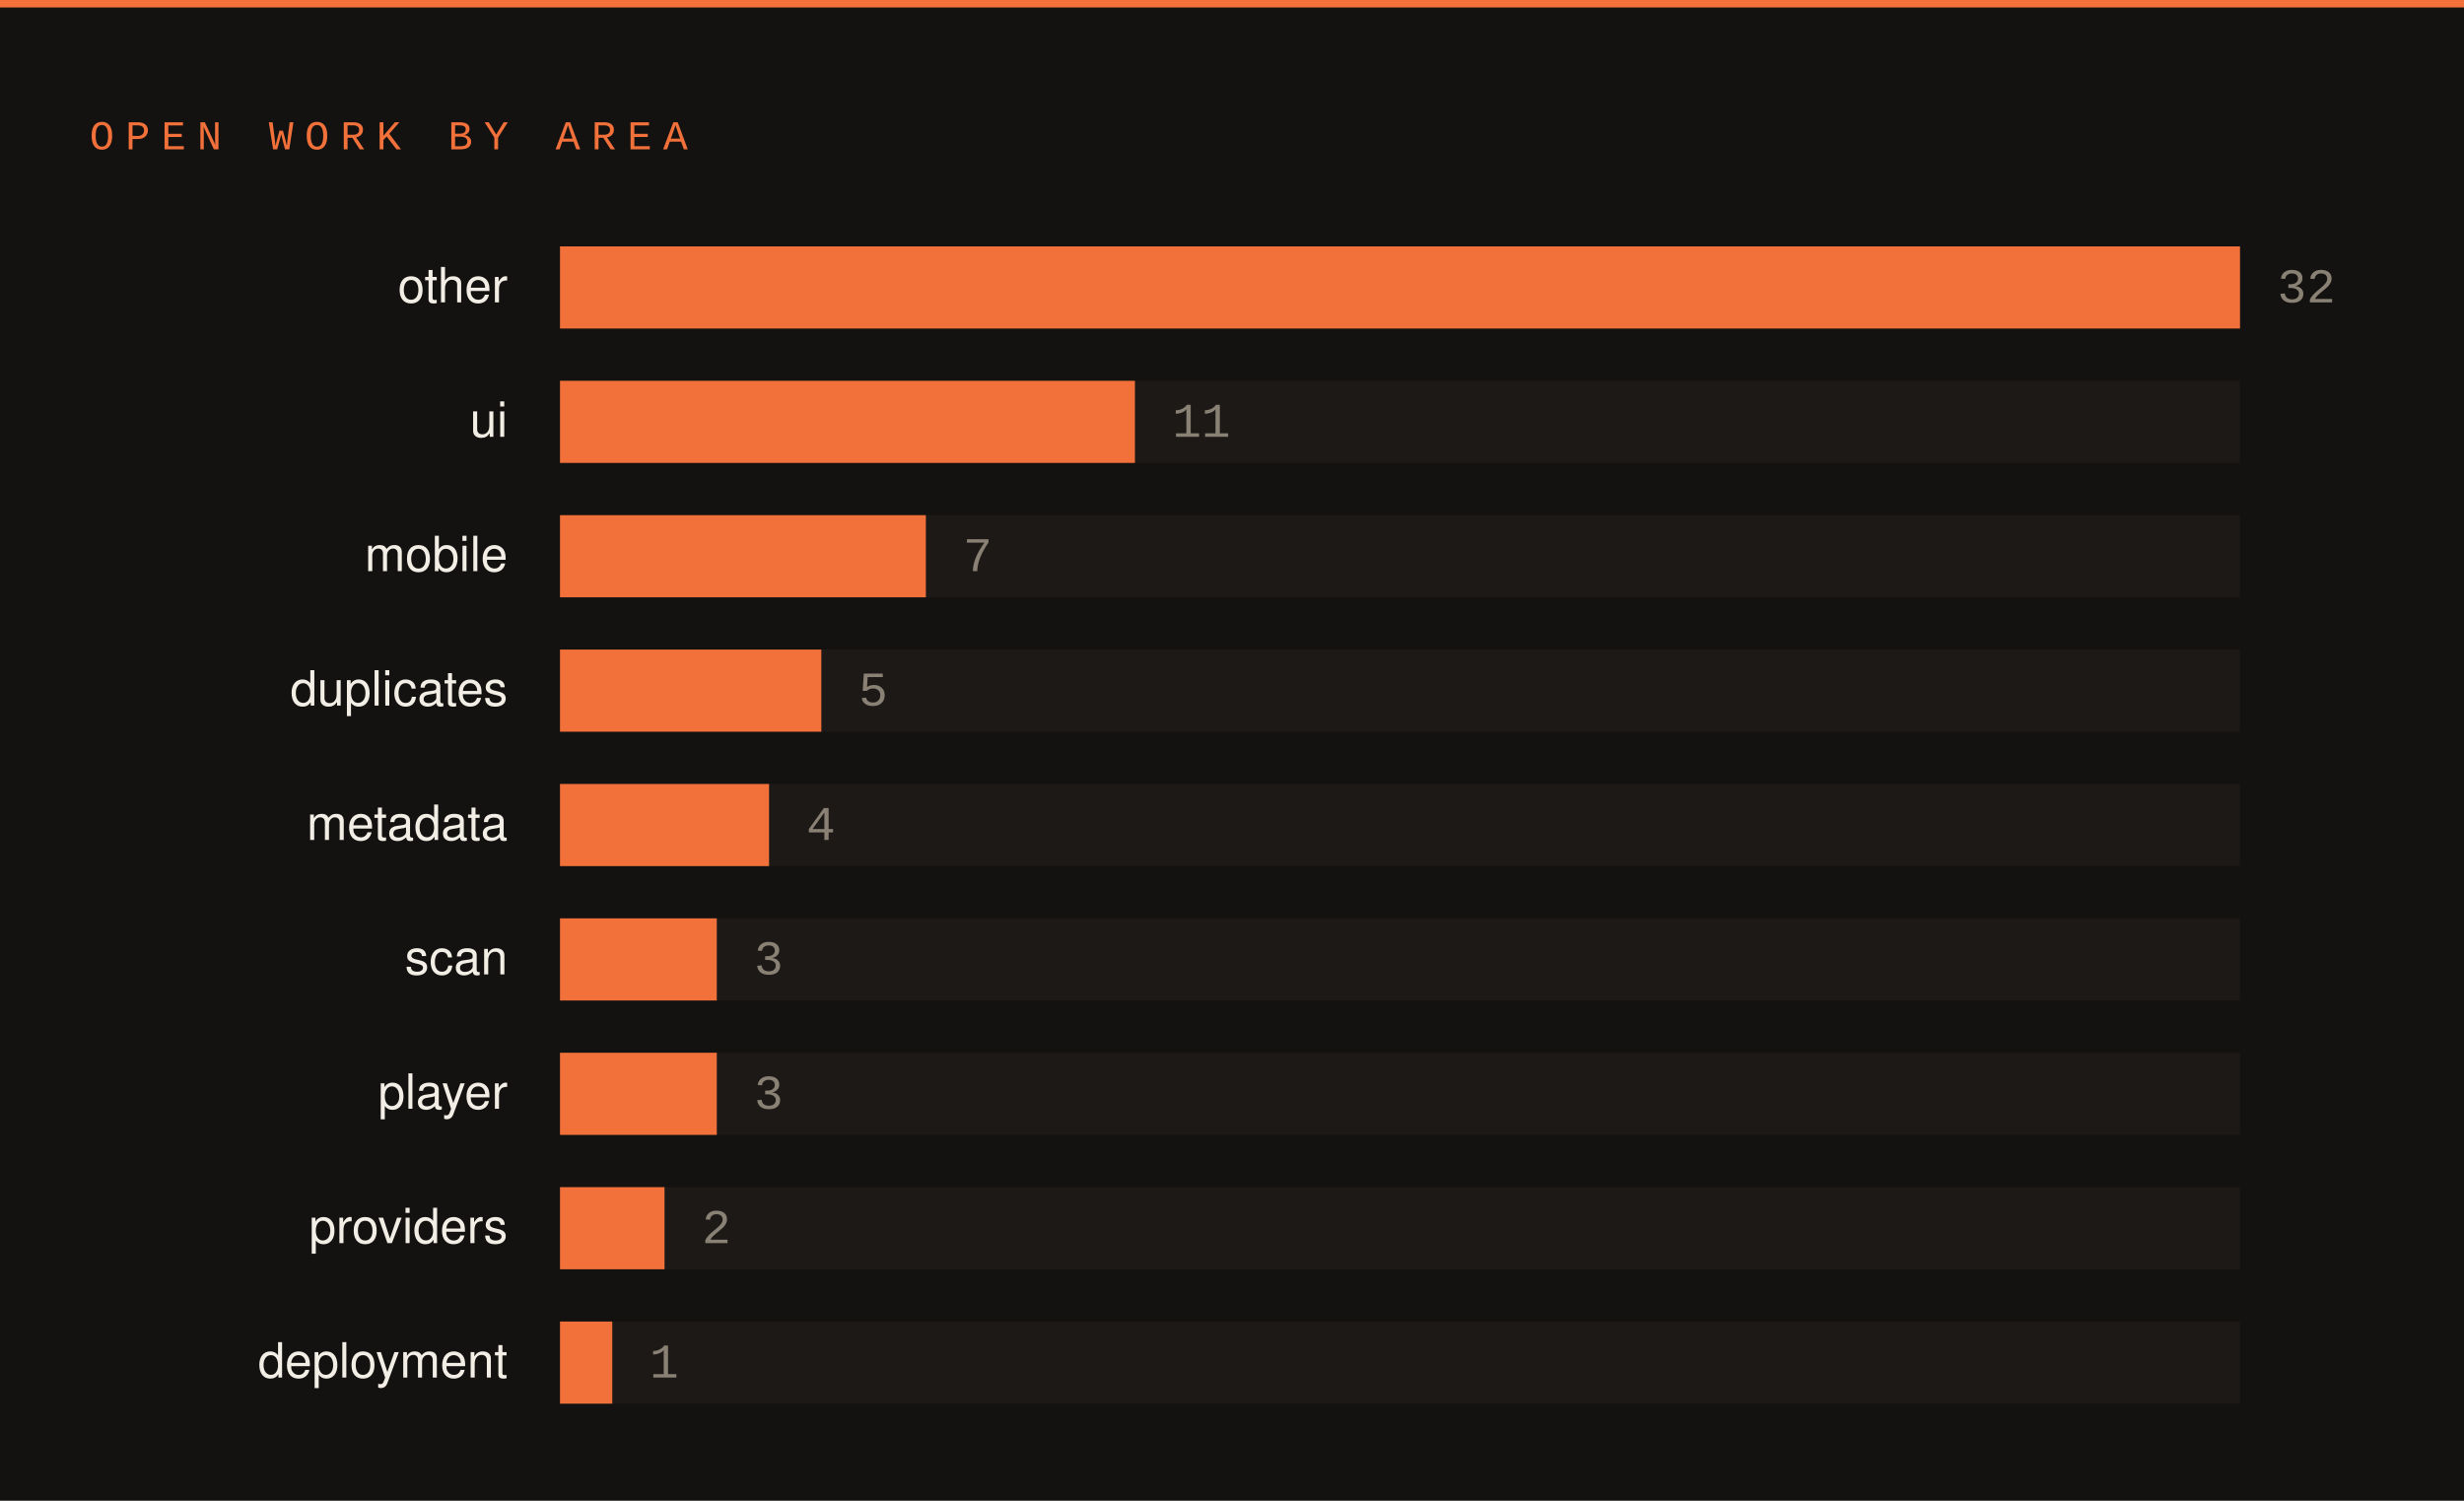
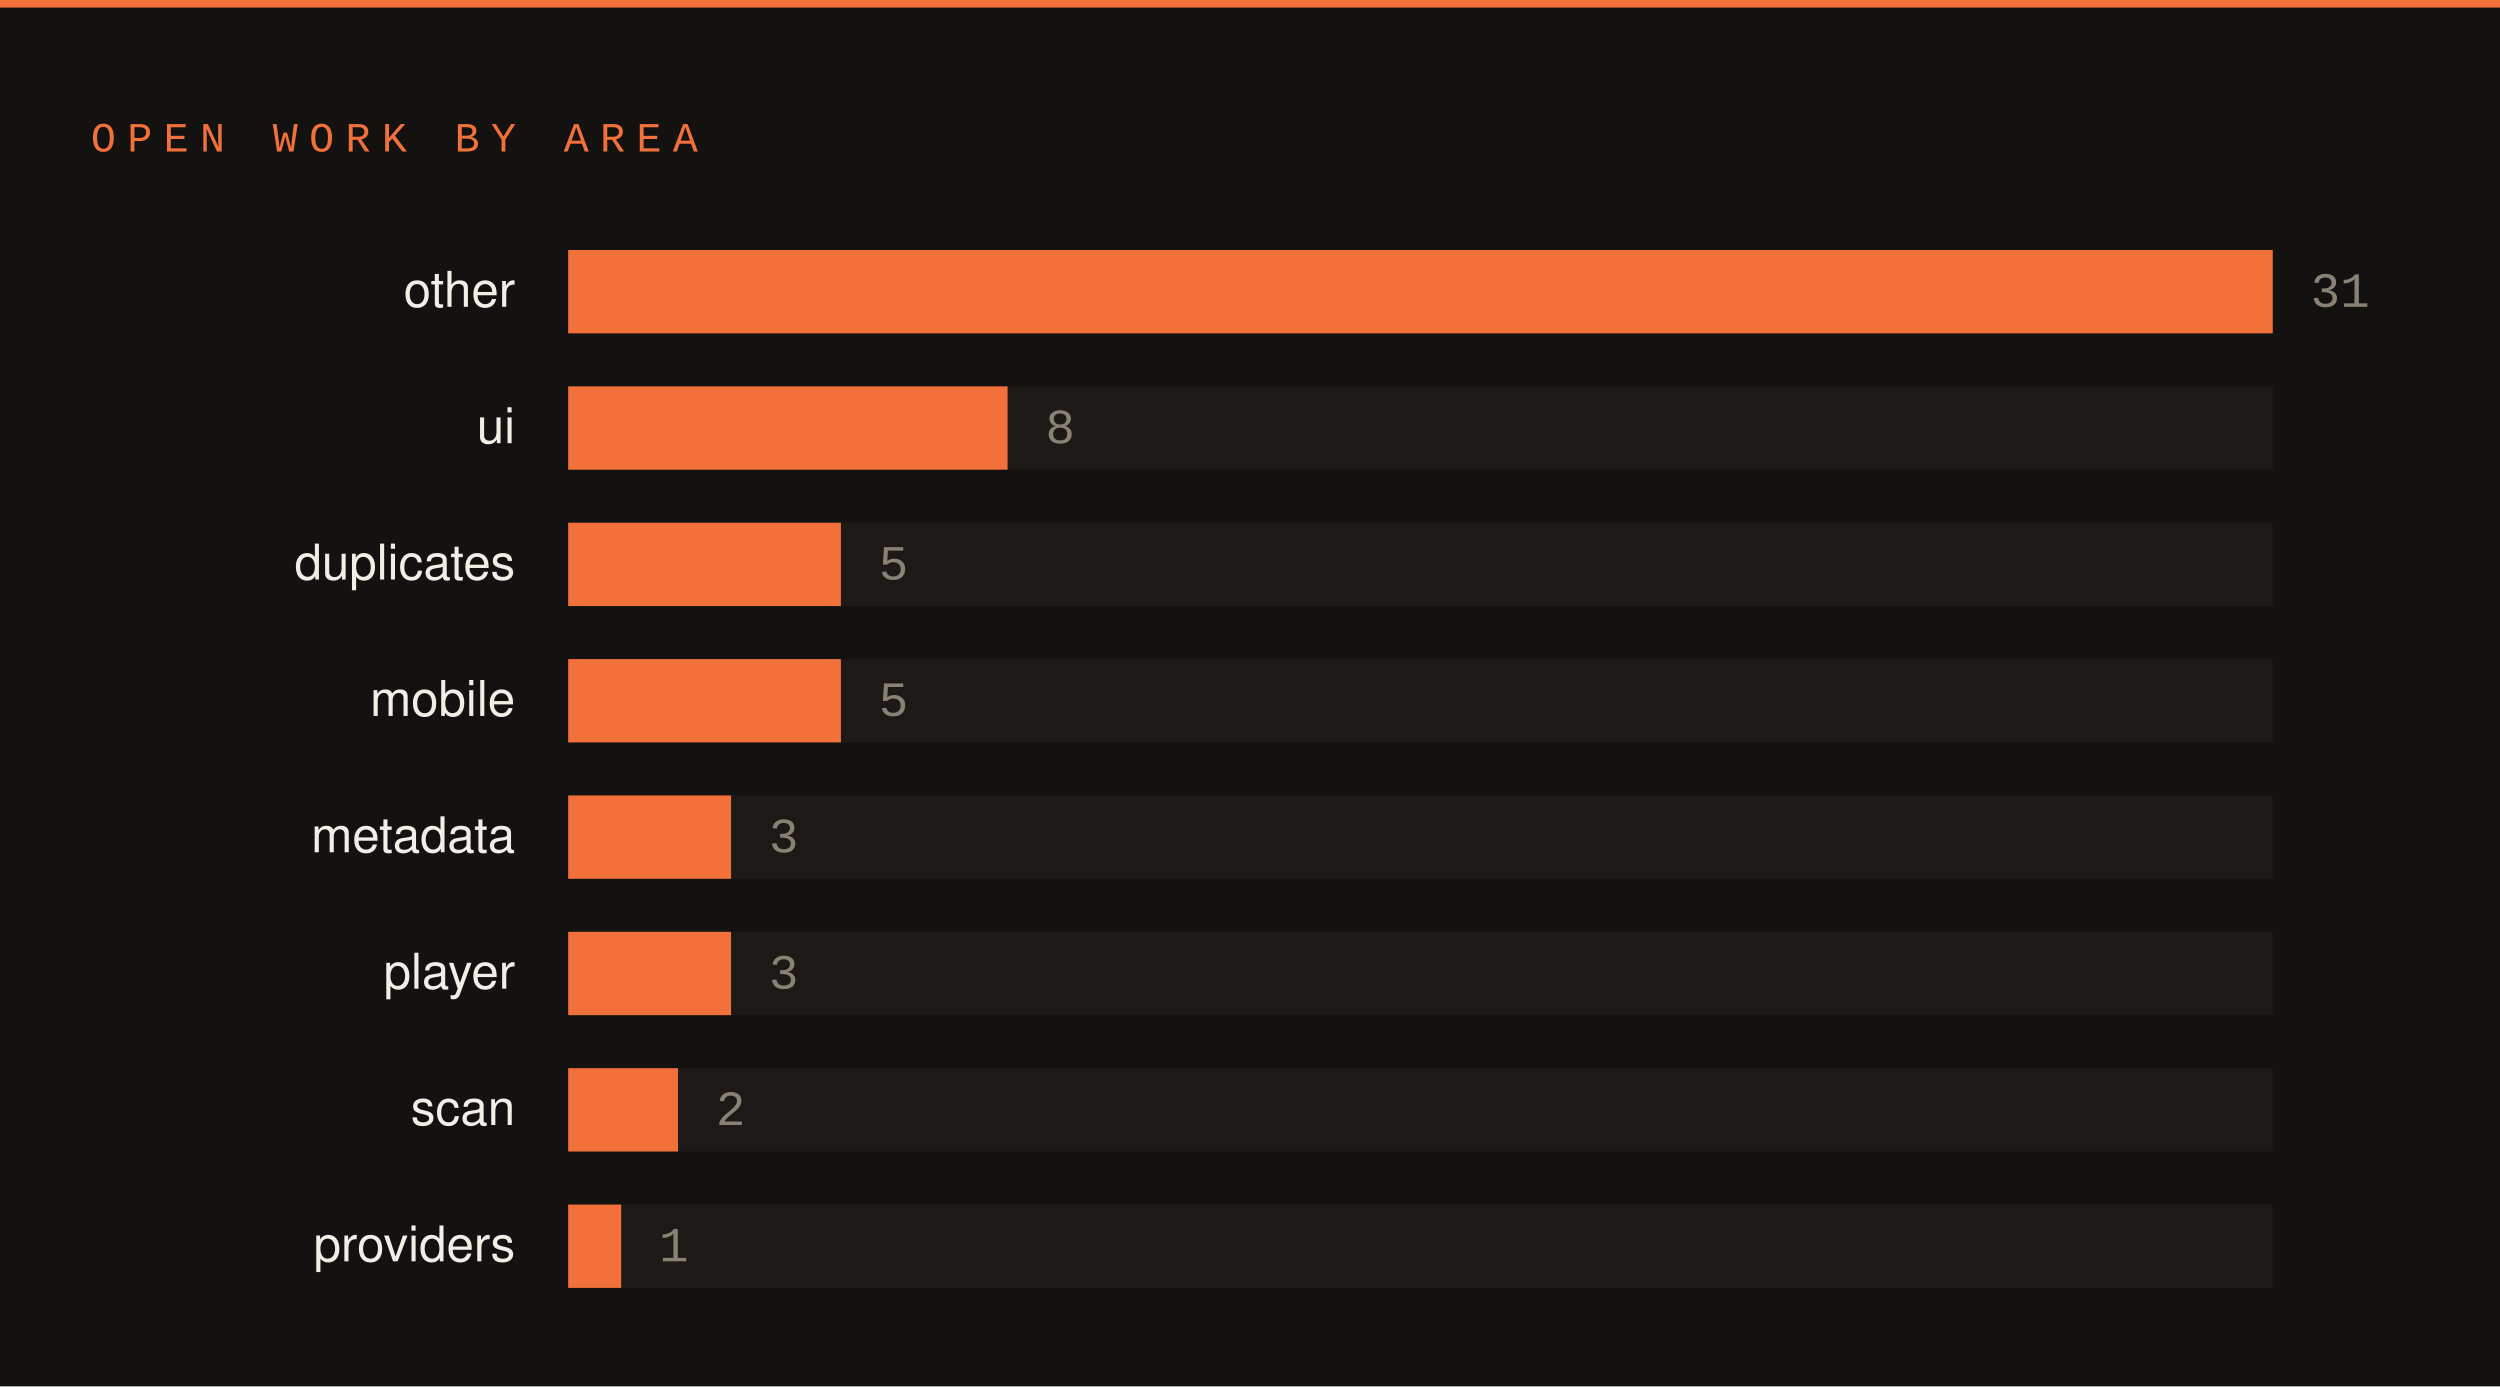
- <svg xmlns="http://www.w3.org/2000/svg" width="660" height="402" viewBox="0 0 660 402">
-   <rect width="660" height="402" fill="#141210" />
+ <svg xmlns="http://www.w3.org/2000/svg" width="660" height="366" viewBox="0 0 660 366">
+   <rect width="660" height="366" fill="#141210" />
  <rect x="0" y="0" width="660" height="2" fill="#f2703a" />
  <text x="24" y="40" font-family="SFMono-Regular,Consolas,Liberation Mono,monospace" font-size="11" letter-spacing="3" fill="#f2703a">OPEN WORK BY AREA</text>
  <text x="136" y="81" font-family="-apple-system,Segoe UI,Helvetica,Arial,sans-serif" font-size="13" fill="#f2ede5" text-anchor="end">other</text>
  <rect x="150" y="66" width="450" height="22" fill="#1c1917" />
  <rect x="150" y="66" width="450" height="22" fill="#f2703a" />
-   <text x="610" y="81" font-family="SFMono-Regular,Consolas,Liberation Mono,monospace" font-size="13" fill="#8a8175">32</text>
+   <text x="610" y="81" font-family="SFMono-Regular,Consolas,Liberation Mono,monospace" font-size="13" fill="#8a8175">31</text>
  <text x="136" y="117" font-family="-apple-system,Segoe UI,Helvetica,Arial,sans-serif" font-size="13" fill="#f2ede5" text-anchor="end">ui</text>
  <rect x="150" y="102" width="450" height="22" fill="#1c1917" />
-   <rect x="150" y="102" width="154" height="22" fill="#f2703a" />
-   <text x="314" y="117" font-family="SFMono-Regular,Consolas,Liberation Mono,monospace" font-size="13" fill="#8a8175">11</text>
-   <text x="136" y="153" font-family="-apple-system,Segoe UI,Helvetica,Arial,sans-serif" font-size="13" fill="#f2ede5" text-anchor="end">mobile</text>
+   <rect x="150" y="102" width="116" height="22" fill="#f2703a" />
+   <text x="276" y="117" font-family="SFMono-Regular,Consolas,Liberation Mono,monospace" font-size="13" fill="#8a8175">8</text>
+   <text x="136" y="153" font-family="-apple-system,Segoe UI,Helvetica,Arial,sans-serif" font-size="13" fill="#f2ede5" text-anchor="end">duplicates</text>
  <rect x="150" y="138" width="450" height="22" fill="#1c1917" />
-   <rect x="150" y="138" width="98" height="22" fill="#f2703a" />
-   <text x="258" y="153" font-family="SFMono-Regular,Consolas,Liberation Mono,monospace" font-size="13" fill="#8a8175">7</text>
-   <text x="136" y="189" font-family="-apple-system,Segoe UI,Helvetica,Arial,sans-serif" font-size="13" fill="#f2ede5" text-anchor="end">duplicates</text>
+   <rect x="150" y="138" width="72" height="22" fill="#f2703a" />
+   <text x="232" y="153" font-family="SFMono-Regular,Consolas,Liberation Mono,monospace" font-size="13" fill="#8a8175">5</text>
+   <text x="136" y="189" font-family="-apple-system,Segoe UI,Helvetica,Arial,sans-serif" font-size="13" fill="#f2ede5" text-anchor="end">mobile</text>
  <rect x="150" y="174" width="450" height="22" fill="#1c1917" />
-   <rect x="150" y="174" width="70" height="22" fill="#f2703a" />
-   <text x="230" y="189" font-family="SFMono-Regular,Consolas,Liberation Mono,monospace" font-size="13" fill="#8a8175">5</text>
+   <rect x="150" y="174" width="72" height="22" fill="#f2703a" />
+   <text x="232" y="189" font-family="SFMono-Regular,Consolas,Liberation Mono,monospace" font-size="13" fill="#8a8175">5</text>
  <text x="136" y="225" font-family="-apple-system,Segoe UI,Helvetica,Arial,sans-serif" font-size="13" fill="#f2ede5" text-anchor="end">metadata</text>
  <rect x="150" y="210" width="450" height="22" fill="#1c1917" />
-   <rect x="150" y="210" width="56" height="22" fill="#f2703a" />
-   <text x="216" y="225" font-family="SFMono-Regular,Consolas,Liberation Mono,monospace" font-size="13" fill="#8a8175">4</text>
-   <text x="136" y="261" font-family="-apple-system,Segoe UI,Helvetica,Arial,sans-serif" font-size="13" fill="#f2ede5" text-anchor="end">scan</text>
+   <rect x="150" y="210" width="43" height="22" fill="#f2703a" />
+   <text x="203" y="225" font-family="SFMono-Regular,Consolas,Liberation Mono,monospace" font-size="13" fill="#8a8175">3</text>
+   <text x="136" y="261" font-family="-apple-system,Segoe UI,Helvetica,Arial,sans-serif" font-size="13" fill="#f2ede5" text-anchor="end">player</text>
  <rect x="150" y="246" width="450" height="22" fill="#1c1917" />
-   <rect x="150" y="246" width="42" height="22" fill="#f2703a" />
-   <text x="202" y="261" font-family="SFMono-Regular,Consolas,Liberation Mono,monospace" font-size="13" fill="#8a8175">3</text>
-   <text x="136" y="297" font-family="-apple-system,Segoe UI,Helvetica,Arial,sans-serif" font-size="13" fill="#f2ede5" text-anchor="end">player</text>
+   <rect x="150" y="246" width="43" height="22" fill="#f2703a" />
+   <text x="203" y="261" font-family="SFMono-Regular,Consolas,Liberation Mono,monospace" font-size="13" fill="#8a8175">3</text>
+   <text x="136" y="297" font-family="-apple-system,Segoe UI,Helvetica,Arial,sans-serif" font-size="13" fill="#f2ede5" text-anchor="end">scan</text>
  <rect x="150" y="282" width="450" height="22" fill="#1c1917" />
-   <rect x="150" y="282" width="42" height="22" fill="#f2703a" />
-   <text x="202" y="297" font-family="SFMono-Regular,Consolas,Liberation Mono,monospace" font-size="13" fill="#8a8175">3</text>
+   <rect x="150" y="282" width="29" height="22" fill="#f2703a" />
+   <text x="189" y="297" font-family="SFMono-Regular,Consolas,Liberation Mono,monospace" font-size="13" fill="#8a8175">2</text>
  <text x="136" y="333" font-family="-apple-system,Segoe UI,Helvetica,Arial,sans-serif" font-size="13" fill="#f2ede5" text-anchor="end">providers</text>
  <rect x="150" y="318" width="450" height="22" fill="#1c1917" />
-   <rect x="150" y="318" width="28" height="22" fill="#f2703a" />
-   <text x="188" y="333" font-family="SFMono-Regular,Consolas,Liberation Mono,monospace" font-size="13" fill="#8a8175">2</text>
-   <text x="136" y="369" font-family="-apple-system,Segoe UI,Helvetica,Arial,sans-serif" font-size="13" fill="#f2ede5" text-anchor="end">deployment</text>
-   <rect x="150" y="354" width="450" height="22" fill="#1c1917" />
-   <rect x="150" y="354" width="14" height="22" fill="#f2703a" />
-   <text x="174" y="369" font-family="SFMono-Regular,Consolas,Liberation Mono,monospace" font-size="13" fill="#8a8175">1</text>
+   <rect x="150" y="318" width="14" height="22" fill="#f2703a" />
+   <text x="174" y="333" font-family="SFMono-Regular,Consolas,Liberation Mono,monospace" font-size="13" fill="#8a8175">1</text>
</svg>
